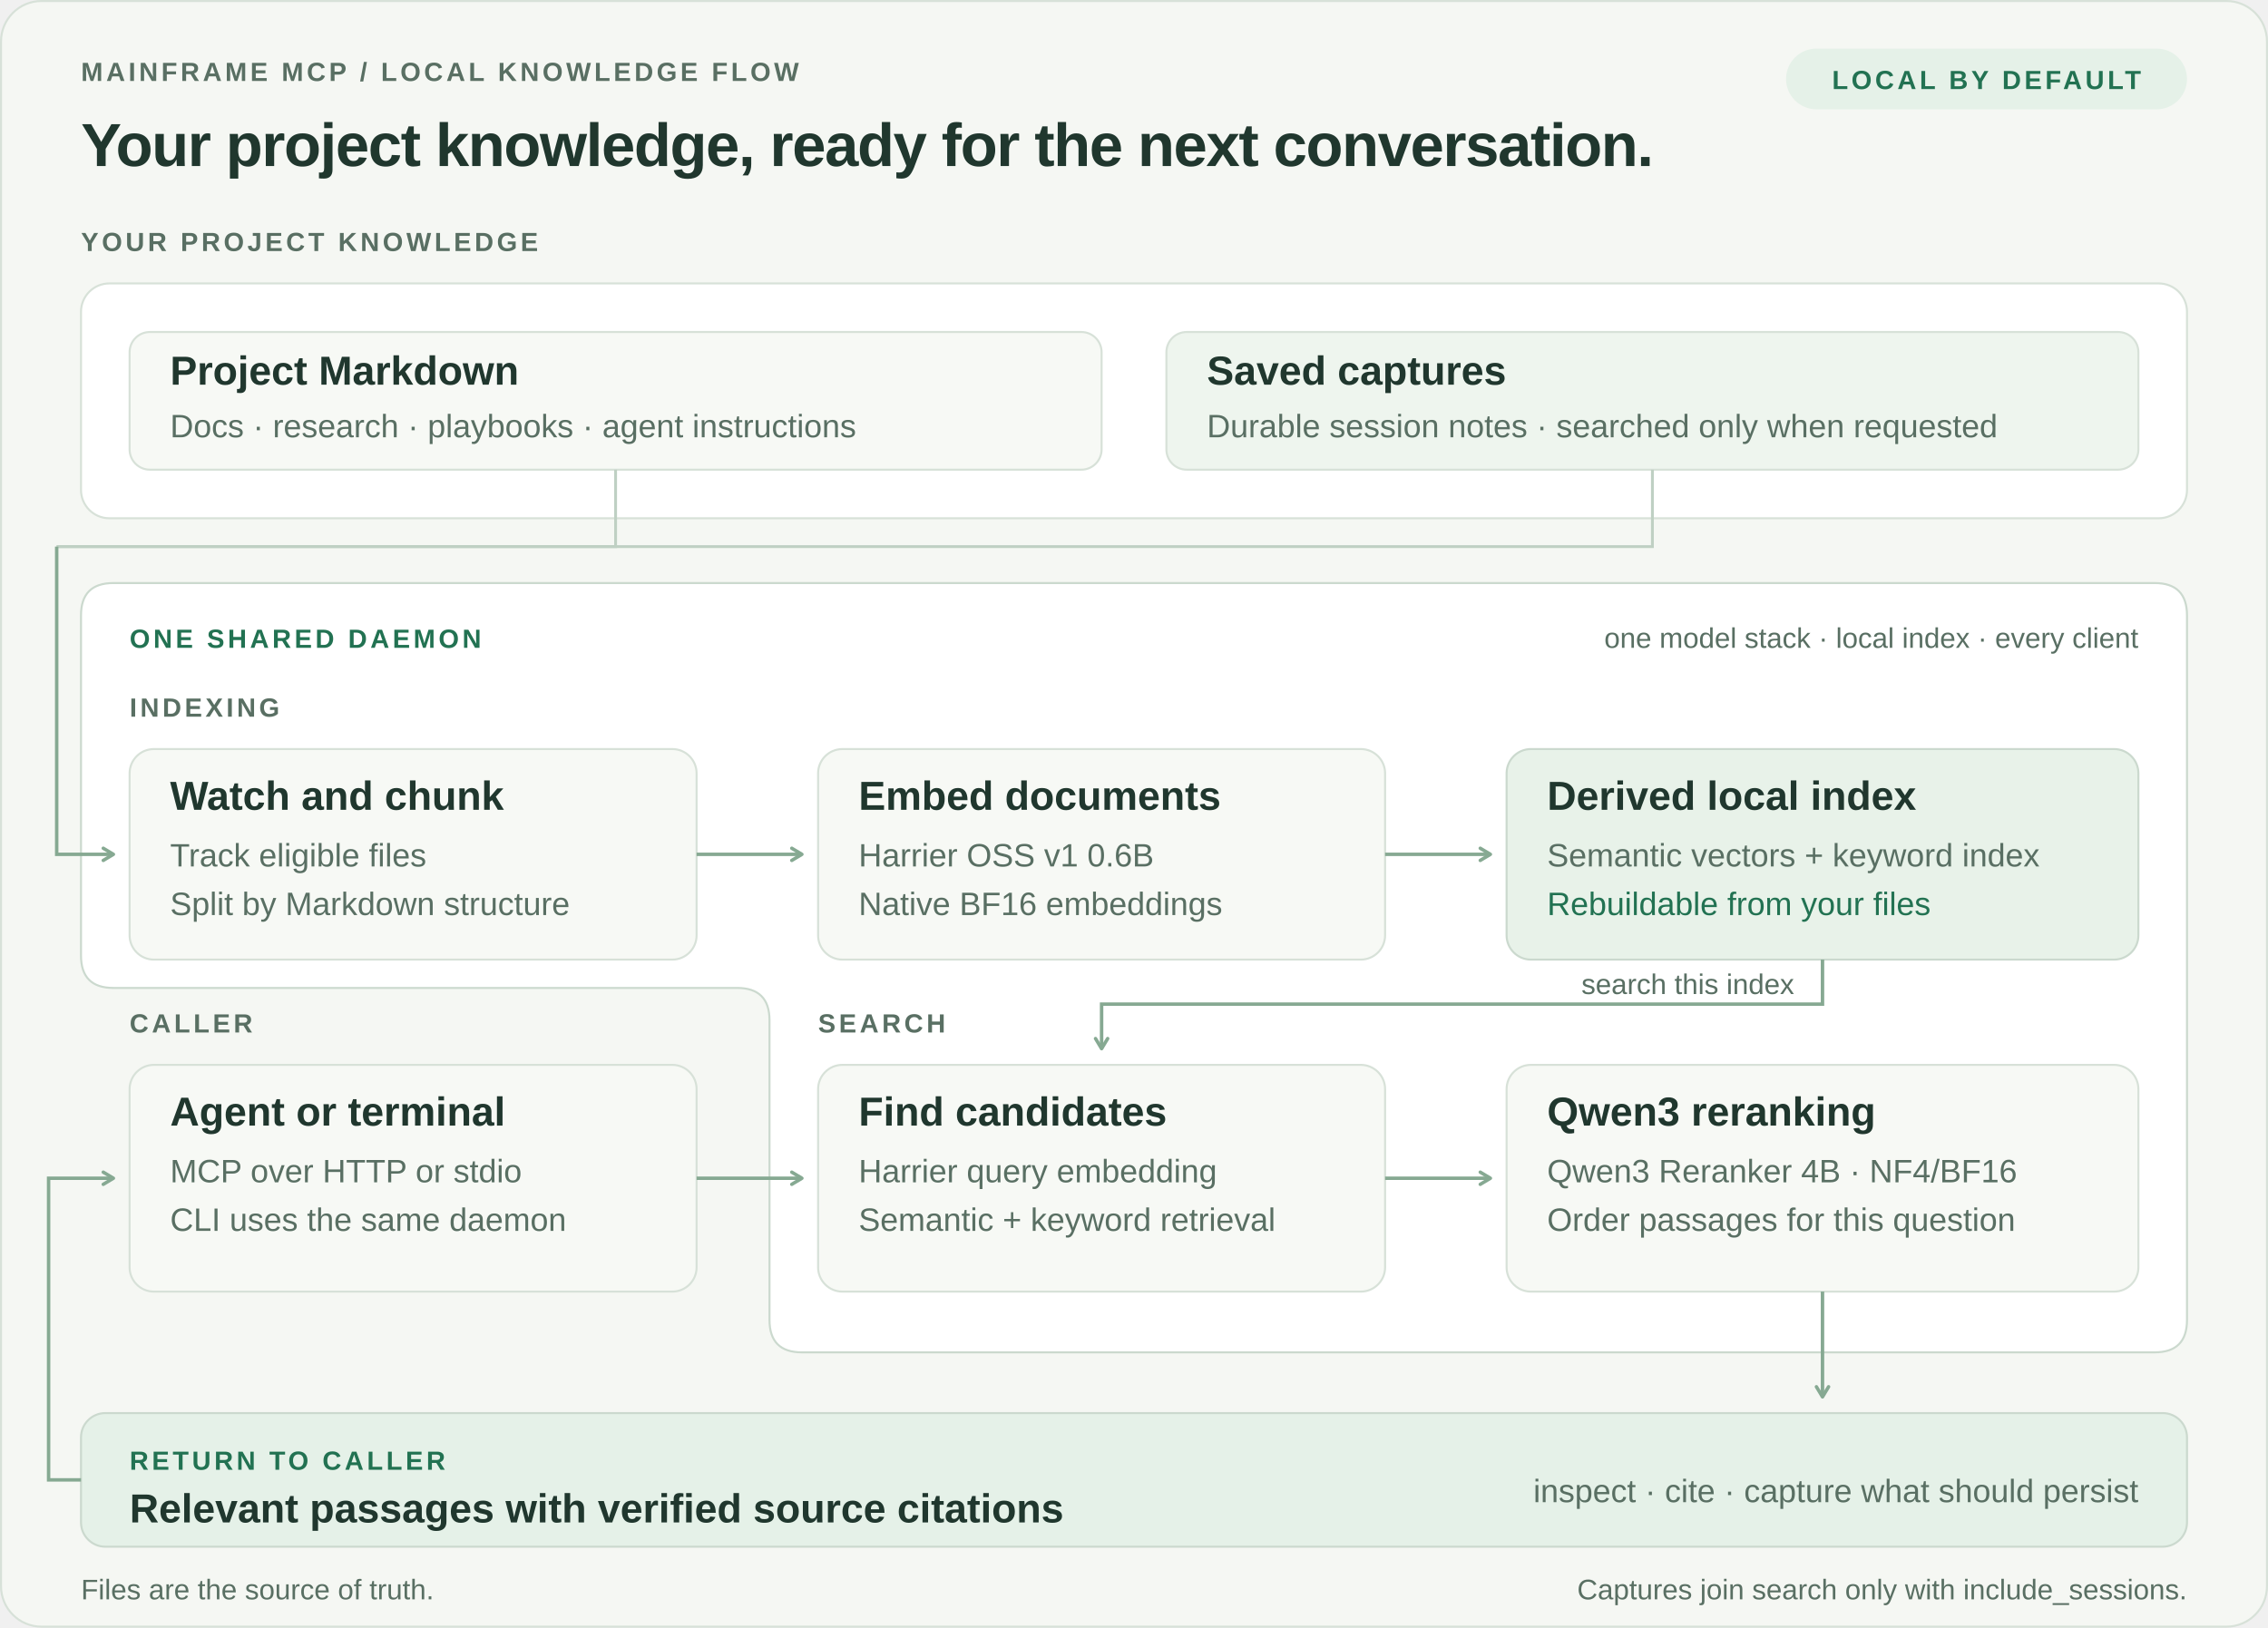
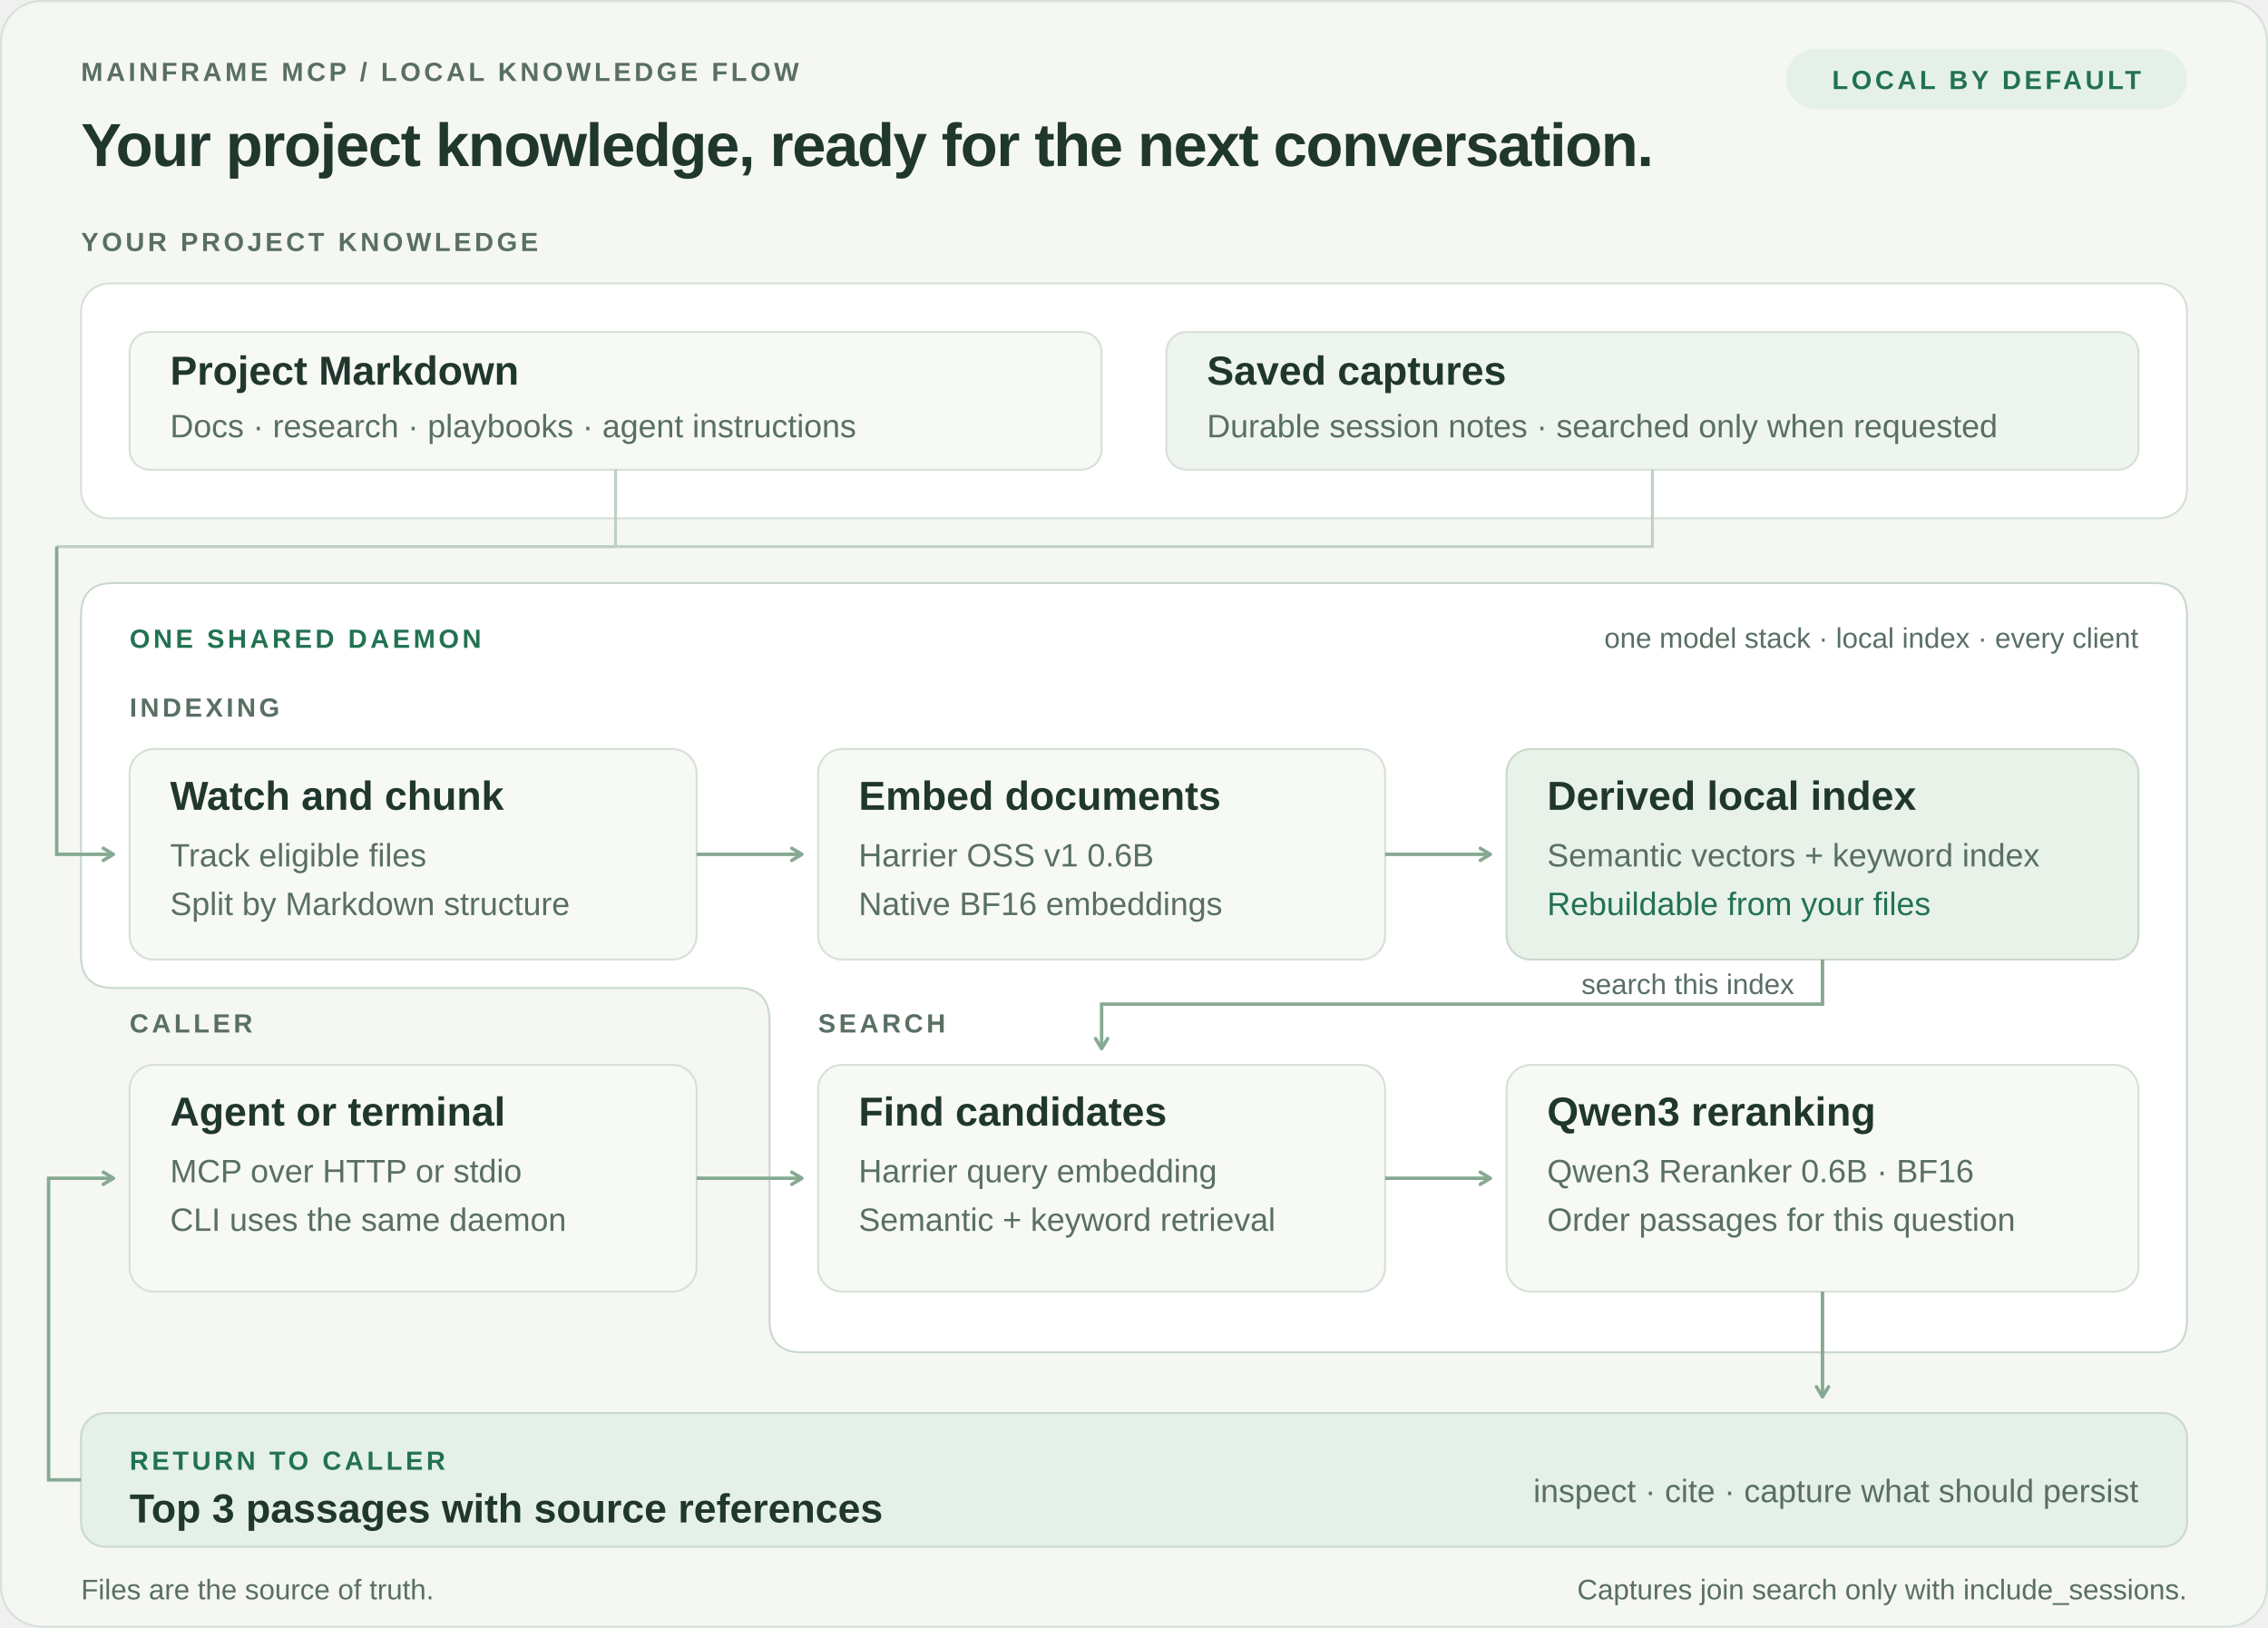
<svg xmlns="http://www.w3.org/2000/svg" width="1120" height="804" viewBox="0 0 1120 804" role="img" aria-labelledby="title desc">
  <defs>
    <marker id="arrow" markerWidth="8" markerHeight="8" refX="6" refY="4" orient="auto" markerUnits="userSpaceOnUse">
      <path d="M1 1 L6 4 L1 7" fill="none" stroke="#86a992" stroke-width="1.7" stroke-linecap="round" stroke-linejoin="round" />
    </marker>
    <style>
      text { font-family: 'Segoe UI', Arial, sans-serif; fill: #20372e; }
      .eyebrow { font-size: 13px; font-weight: 650; letter-spacing: 1.6px; fill: #596f63; }
      .title { font-size: 30px; font-weight: 650; letter-spacing: -.6px; }
      .heading { font-size: 20px; font-weight: 650; }
      .body { font-size: 16px; fill: #596f63; }
      .small { font-size: 14px; fill: #596f63; }
      .accent { fill: #227252; }
      .flow { fill: none; stroke: #86a992; stroke-width: 1.7; marker-end: url(#arrow); }
      .rail { fill: none; stroke: #bfd0c3; stroke-width: 1.4; }
    </style>
  </defs>
  <rect x=".5" y=".5" width="1119" height="803" rx="20" fill="#f5f7f3" stroke="#d7e1d8" />
  <text x="40" y="40" class="eyebrow">MAINFRAME MCP / LOCAL KNOWLEDGE FLOW</text>
  <text x="40" y="82" class="title">Your project knowledge, ready for the next conversation.</text>
  <rect x="882" y="24" width="198" height="30" rx="15" fill="#e5f1e8" />
  <text x="981" y="44" class="eyebrow accent" text-anchor="middle">LOCAL BY DEFAULT</text>
  <text x="40" y="124" class="eyebrow">YOUR PROJECT KNOWLEDGE</text>
  <rect x="40" y="140" width="1040" height="116" rx="14" fill="#ffffff" stroke="#d7e1d8" />
  <rect x="64" y="164" width="480" height="68" rx="10" fill="#f7f9f5" stroke="#d7e1d8" />
  <text x="84" y="190" class="heading">Project Markdown</text>
  <text x="84" y="216" class="body">Docs · research · playbooks · agent instructions</text>
  <rect x="576" y="164" width="480" height="68" rx="10" fill="#eef5ee" stroke="#d7e1d8" />
  <text x="596" y="190" class="heading">Saved captures</text>
  <text x="596" y="216" class="body">Durable session notes · searched only when requested</text>
  <path d="M56 288 H1064 Q1080 288 1080 304 V652 Q1080 668 1064 668 H396 Q380 668 380 652 V504 Q380 488 364 488 H56 Q40 488 40 472 V304 Q40 288 56 288 Z" fill="#ffffff" stroke="#cbd9ce" stroke-linejoin="round" />
  <path class="rail" d="M304 232 V270 H28" />
  <path class="rail" d="M816 232 V270 H28" />
  <path class="flow" d="M28 270 V422 H56" />
  <text x="64" y="320" class="eyebrow accent">ONE SHARED DAEMON</text>
  <text x="1056" y="320" class="small" text-anchor="end">one model stack · local index · every client</text>
  <text x="64" y="354" class="eyebrow">INDEXING</text>
  <rect x="64" y="370" width="280" height="104" rx="12" fill="#f7f9f5" stroke="#d7e1d8" />
  <text x="84" y="400" class="heading">Watch and chunk</text>
  <text x="84" y="428" class="body">Track eligible files</text>
  <text x="84" y="452" class="body">Split by Markdown structure</text>
  <path class="flow" d="M344 422 H396" />
  <rect x="404" y="370" width="280" height="104" rx="12" fill="#f7f9f5" stroke="#d7e1d8" />
  <text x="424" y="400" class="heading">Embed documents</text>
  <text x="424" y="428" class="body">Harrier OSS v1 0.6B</text>
  <text x="424" y="452" class="body">Native BF16 embeddings</text>
  <path class="flow" d="M684 422 H736" />
  <rect x="744" y="370" width="312" height="104" rx="12" fill="#e8f2e9" stroke="#cbd9ce" />
  <text x="764" y="400" class="heading">Derived local index</text>
  <text x="764" y="428" class="body">Semantic vectors + keyword index</text>
  <text x="764" y="452" class="body accent">Rebuildable from your files</text>
  <text x="64" y="510" class="eyebrow">CALLER</text>
  <text x="404" y="510" class="eyebrow">SEARCH</text>
  <rect x="64" y="526" width="280" height="112" rx="12" fill="#f7f9f5" stroke="#d7e1d8" />
  <text x="84" y="556" class="heading">Agent or terminal</text>
  <text x="84" y="584" class="body">MCP over HTTP or stdio</text>
  <text x="84" y="608" class="body">CLI uses the same daemon</text>
  <path class="flow" d="M344 582 H396" />
  <rect x="404" y="526" width="280" height="112" rx="12" fill="#f7f9f5" stroke="#d7e1d8" />
  <text x="424" y="556" class="heading">Find candidates</text>
  <text x="424" y="584" class="body">Harrier query embedding</text>
  <text x="424" y="608" class="body">Semantic + keyword retrieval</text>
  <path class="flow" d="M684 582 H736" />
  <rect x="744" y="526" width="312" height="112" rx="12" fill="#f7f9f5" stroke="#d7e1d8" />
  <text x="764" y="556" class="heading">Qwen3 reranking</text>
-   <text x="764" y="584" class="body">Qwen3 Reranker 4B · NF4/BF16</text>
+   <text x="764" y="584" class="body">Qwen3 Reranker 0.6B · BF16</text>
  <text x="764" y="608" class="body">Order passages for this question</text>
  <path class="flow" d="M900 474 V496 H544 V518" />
  <text x="886" y="491" class="small" text-anchor="end">search this index</text>
  <path class="flow" d="M900 638 V690" />
  <rect x="40" y="698" width="1040" height="66" rx="12" fill="#e5f1e8" stroke="#cbd9ce" />
  <text x="64" y="726" class="eyebrow accent">RETURN TO CALLER</text>
-   <text x="64" y="752" class="heading">Relevant passages with verified source citations</text>
+   <text x="64" y="752" class="heading">Top 3 passages with source references</text>
  <text x="1056" y="742" class="body" text-anchor="end">inspect · cite · capture what should persist</text>
  <path class="flow" d="M40 731 H24 V582 H56" />
  <text x="40" y="790" class="small">Files are the source of truth.</text>
  <text x="1080" y="790" class="small" text-anchor="end">Captures join search only with include_sessions.</text>
</svg>
